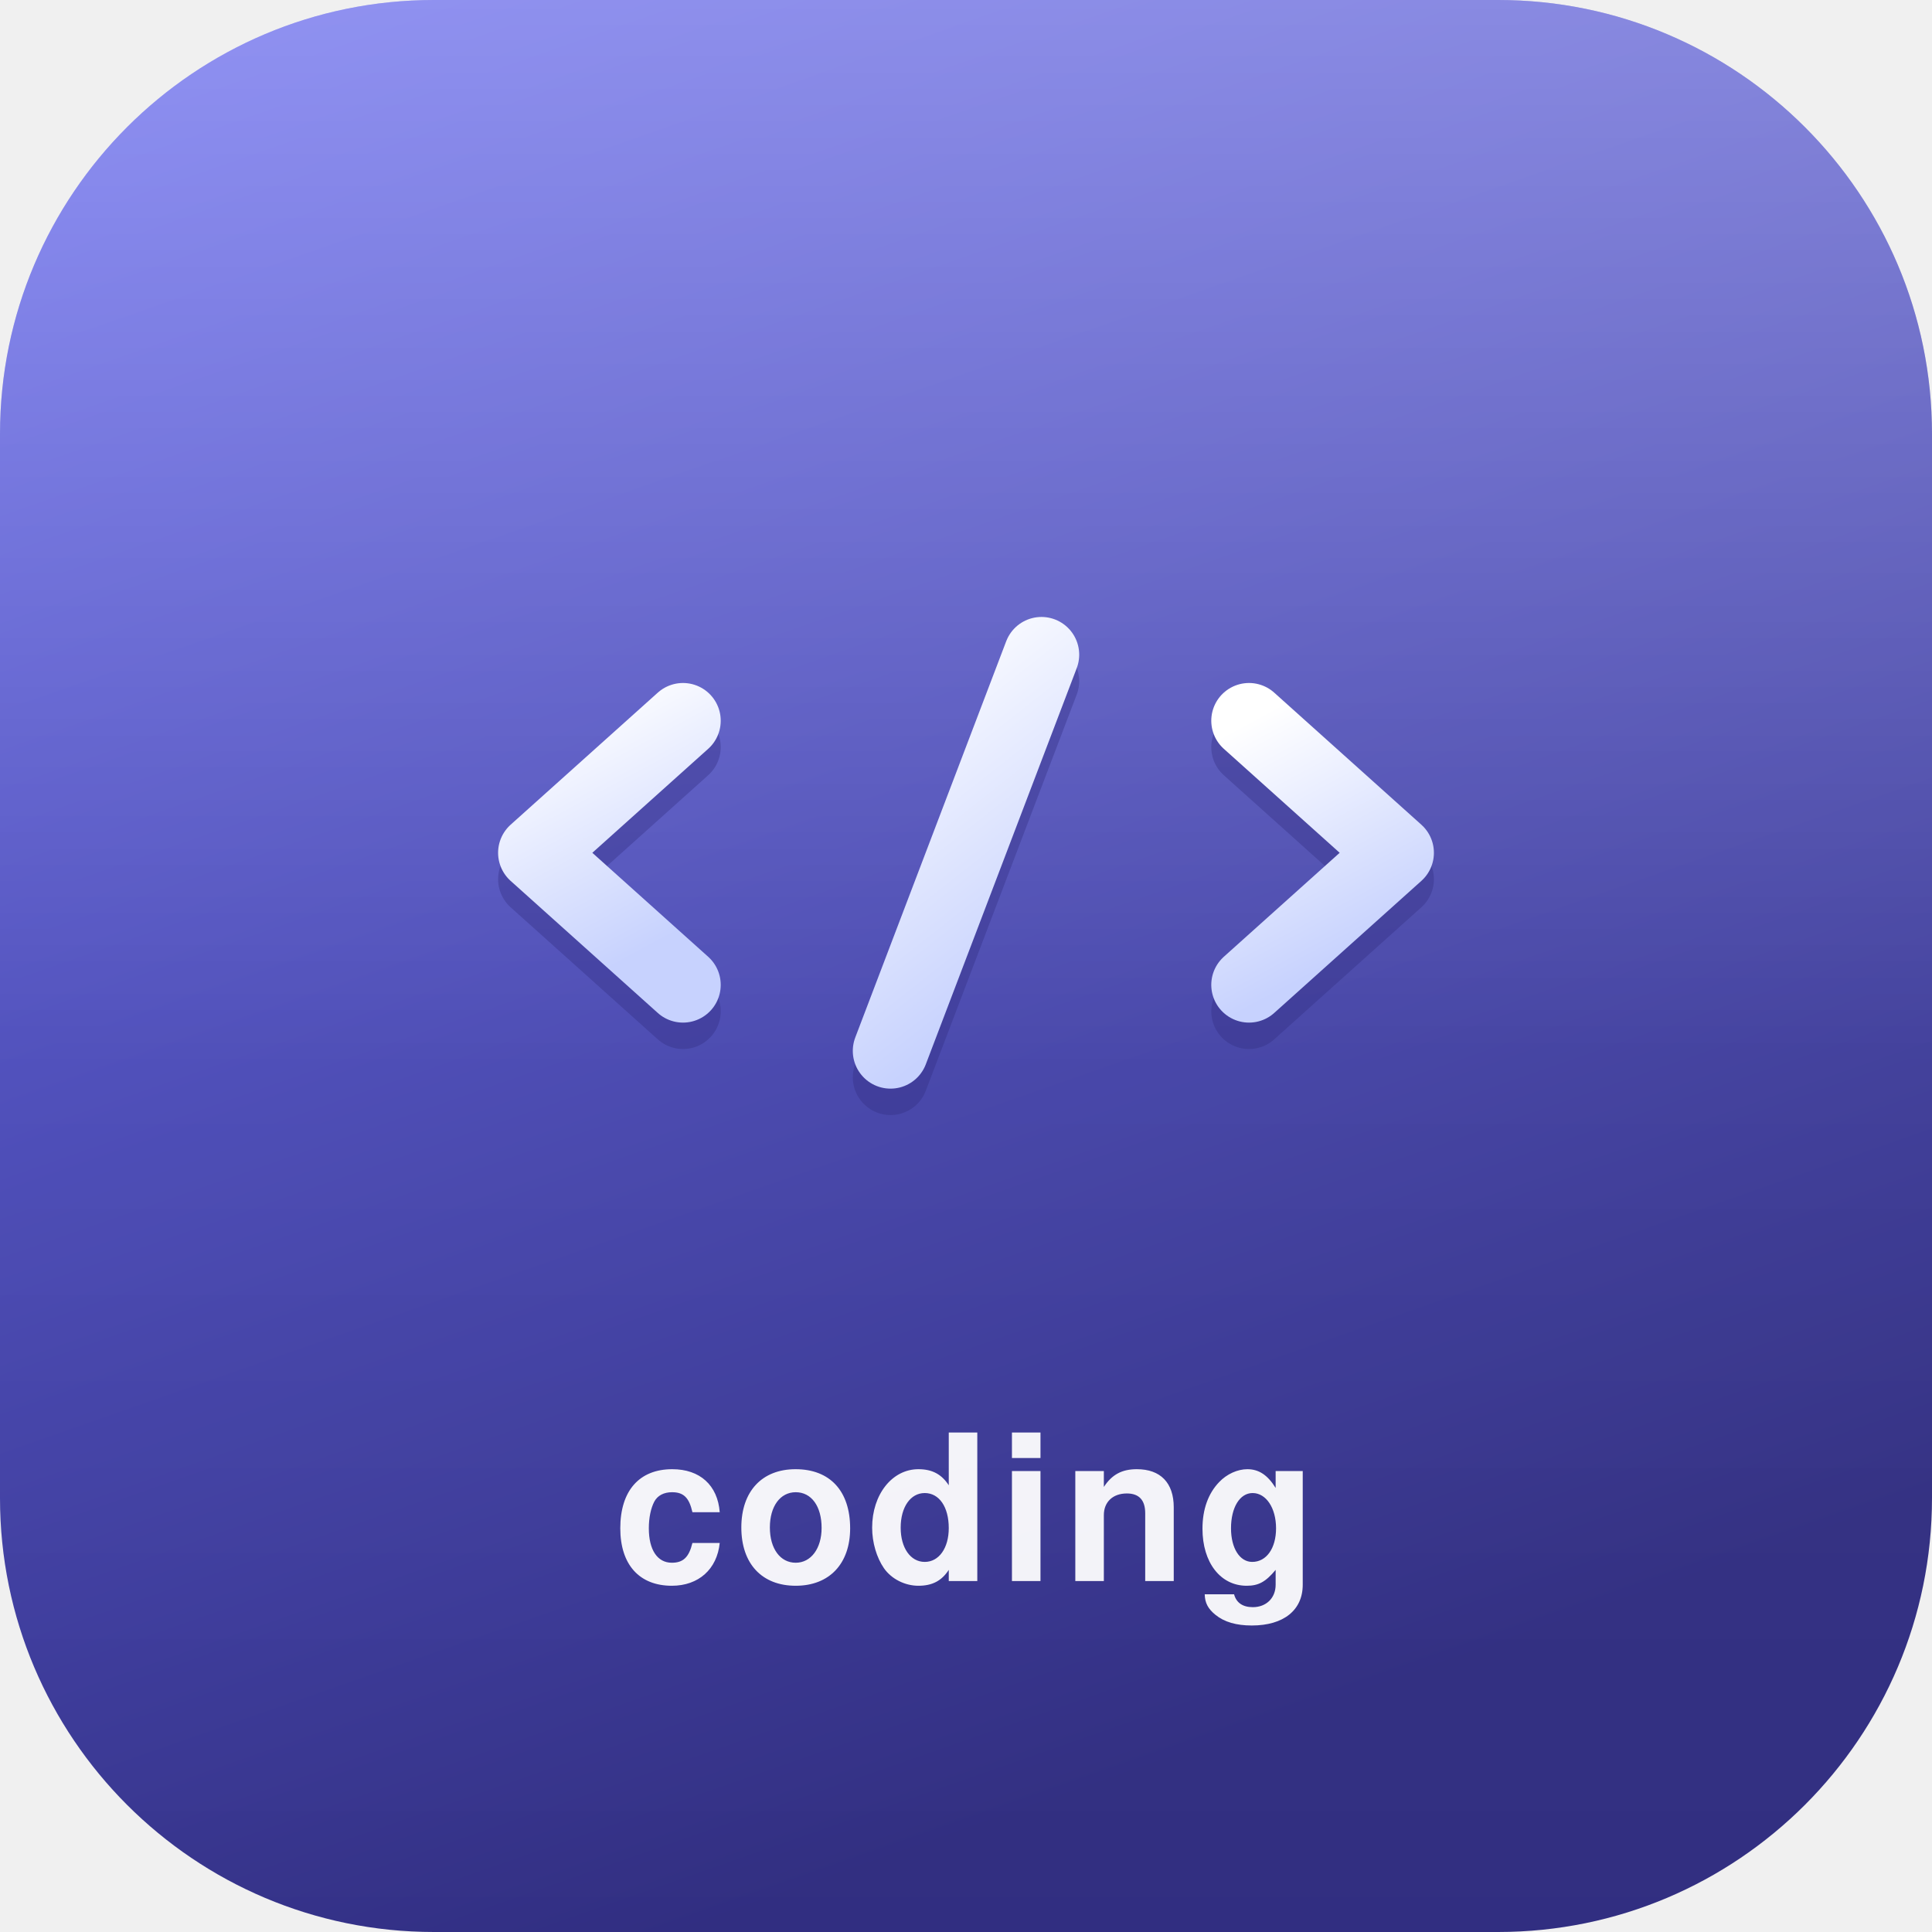
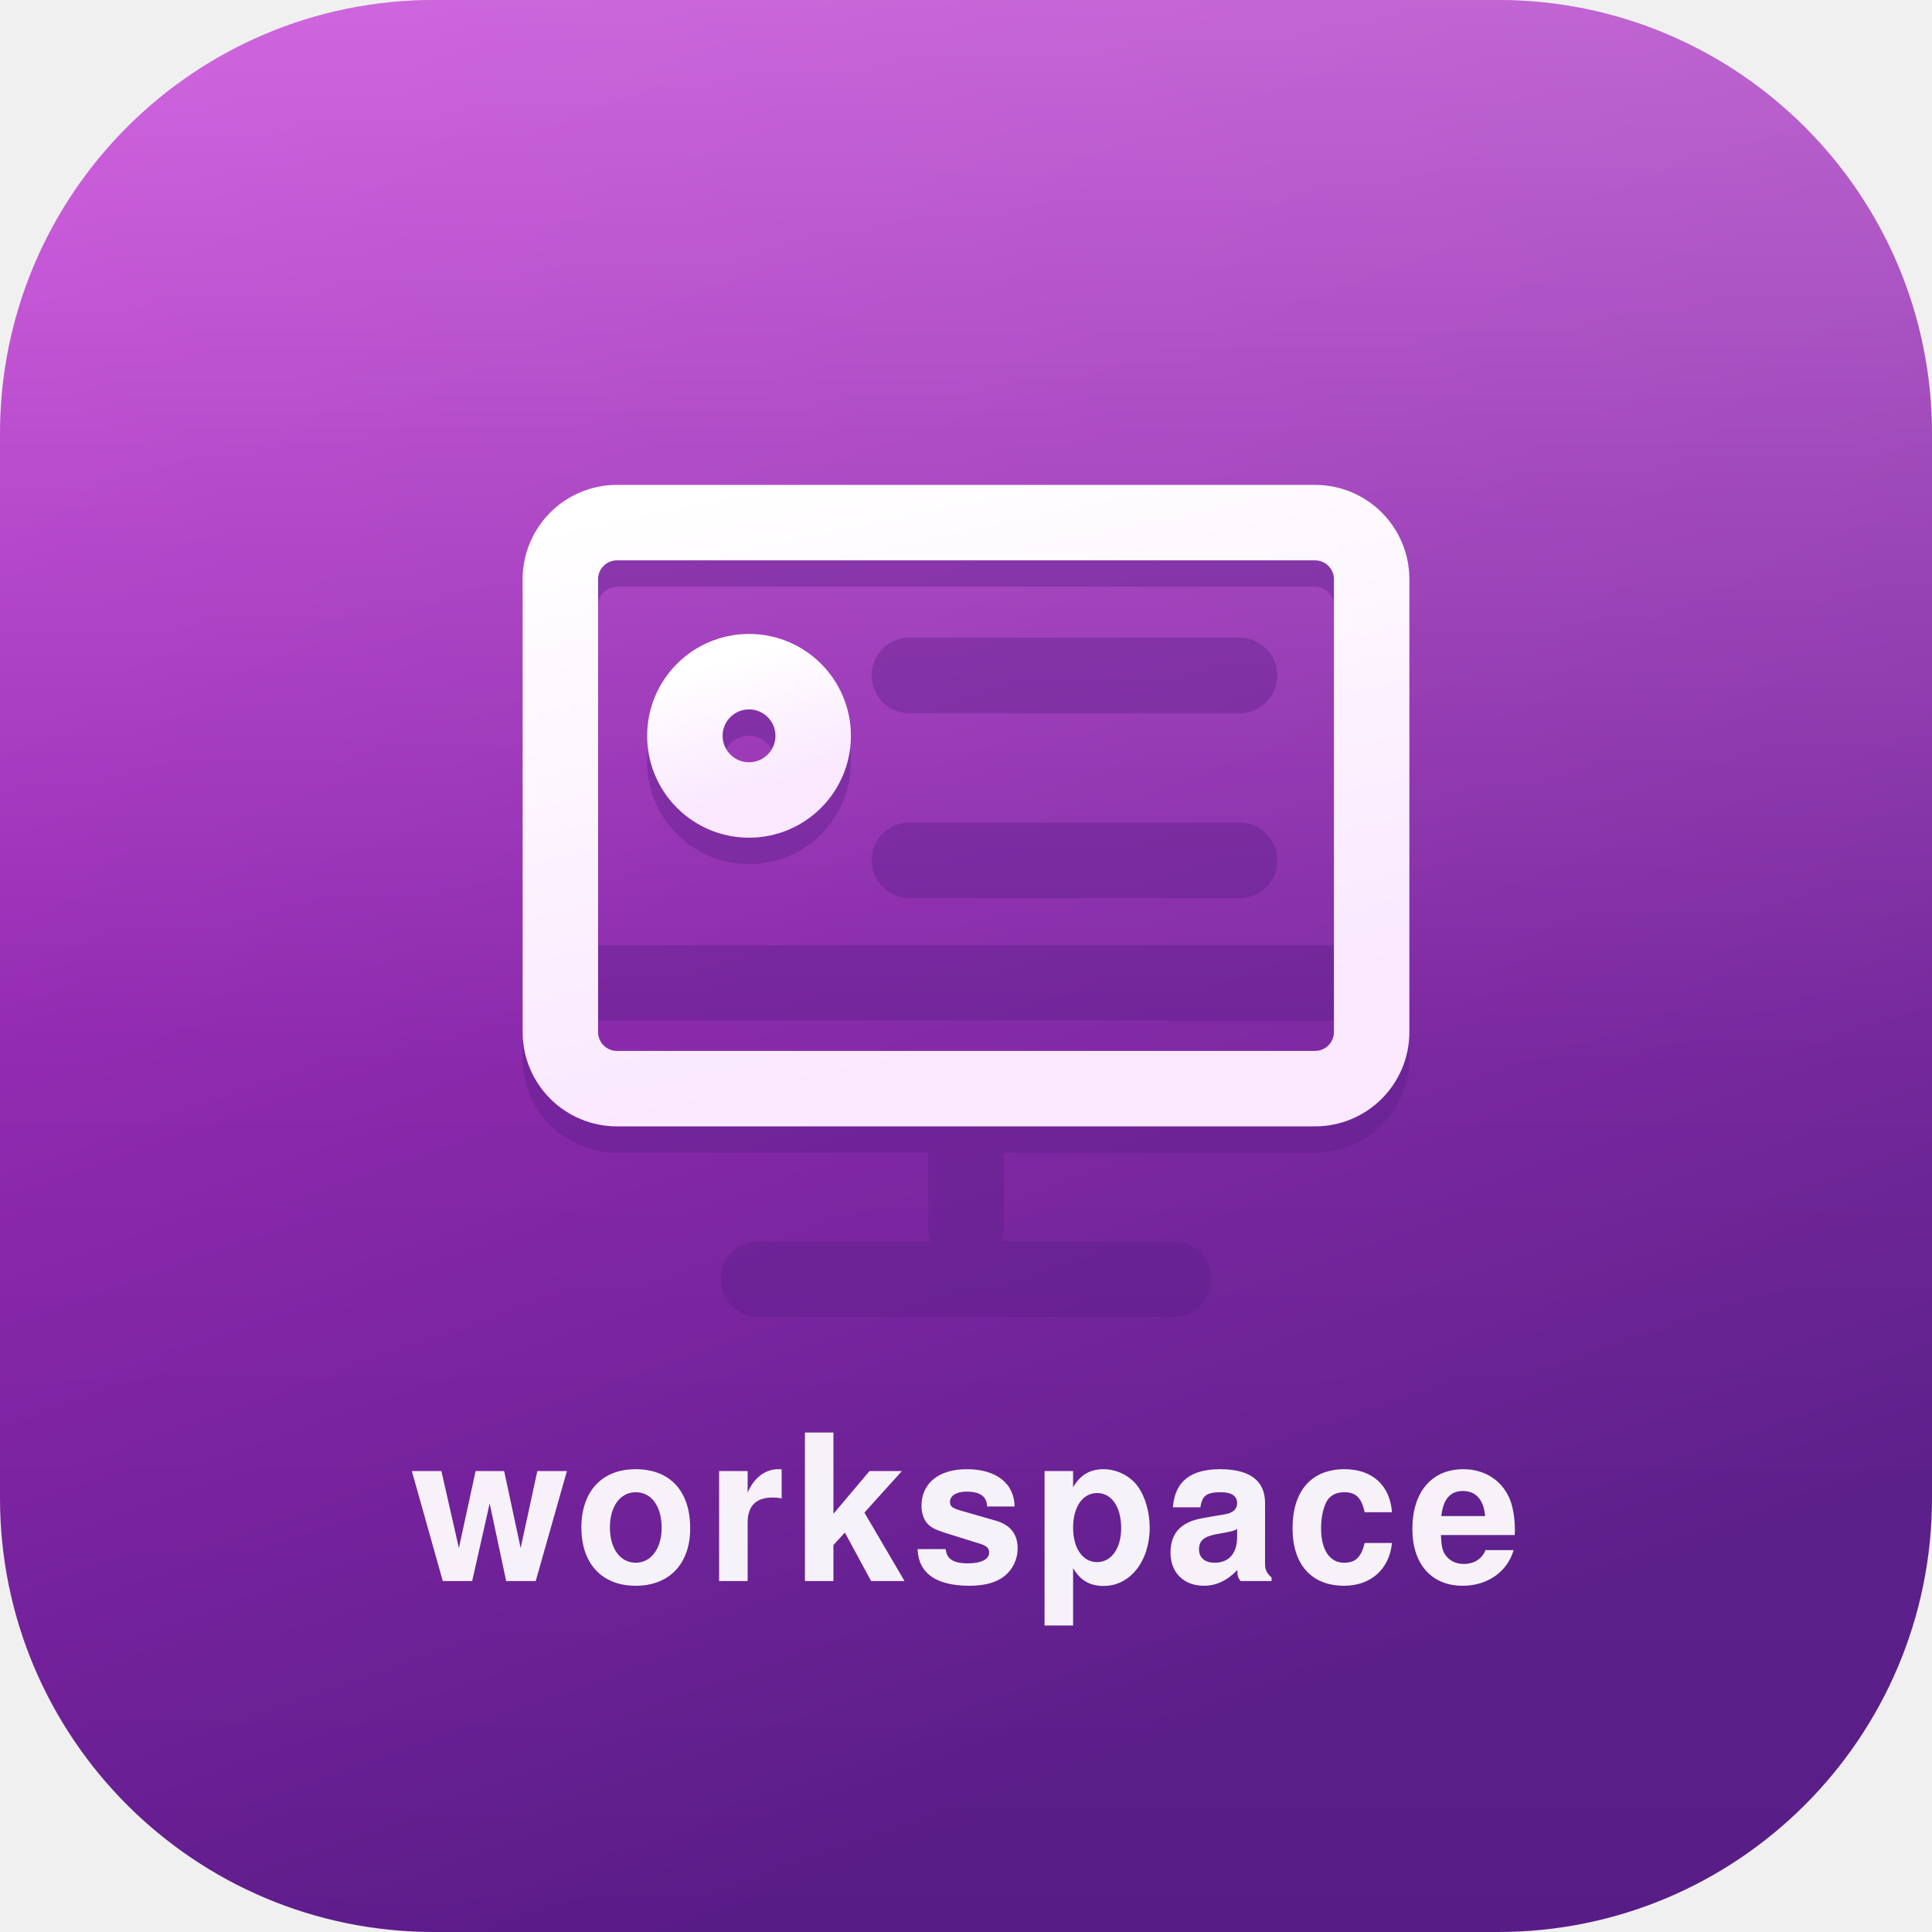
<svg xmlns="http://www.w3.org/2000/svg" width="1024" height="1024" viewBox="0 0 1024 1024">
  <defs>
    <linearGradient id="bg" x1="0" y1="0" x2="0.35" y2="1">
-       <stop offset="0" stop-color="#6366F1" />
-       <stop offset="1" stop-color="#312E81" />
+       <stop offset="0" stop-color="#C026D3" />
+       <stop offset="1" stop-color="#581C87" />
    </linearGradient>
    <linearGradient id="sheen" x1="0" y1="0" x2="0" y2="1">
      <stop offset="0" stop-color="#FFFFFF" stop-opacity="0.30" />
      <stop offset="0.55" stop-color="#FFFFFF" stop-opacity="0.04" />
      <stop offset="1" stop-color="#FFFFFF" stop-opacity="0" />
    </linearGradient>
    <linearGradient id="ink" x1="0" y1="0" x2="0.3" y2="1">
      <stop offset="0" stop-color="#FFFFFF" />
-       <stop offset="1" stop-color="#C7D2FE" />
+       <stop offset="1" stop-color="#FAE8FF" />
    </linearGradient>
  </defs>
  <rect width="1024" height="1024" rx="230" fill="url(#bg)" />
  <rect width="1024" height="1024" rx="230" fill="url(#sheen)" />
  <g transform="translate(512,452)" fill="none" stroke-width="40" stroke-linecap="round" stroke-linejoin="round">
-     <g stroke="#312E81" opacity="0.38" transform="translate(0,14)">
-       <polyline points="-150,-70 -228,0 -150,70" />
-       <line x1="-40" y1="105" x2="40" y2="-105" />
-       <polyline points="150,-70 228,0 150,70" />
+     <g stroke="#581C87" opacity="0.38" transform="translate(0,14)">
+       <rect x="-215" y="-175" width="430" height="300" rx="30" />
+       <line x1="-215" y1="55" x2="215" y2="55" />
+       <line x1="0" y1="125" x2="0" y2="185" />
+       <line x1="-110" y1="212" x2="110" y2="212" />
+       <circle cx="-115" cy="-62" r="34" />
+       <line x1="-30" y1="-10" x2="145" y2="-10" />
+       <line x1="-30" y1="-108" x2="145" y2="-108" />
    </g>
    <g stroke="url(#ink)">
-       <polyline points="-150,-70 -228,0 -150,70" />
-       <line x1="-40" y1="105" x2="40" y2="-105" />
-       <polyline points="150,-70 228,0 150,70" />
+       <rect x="-215" y="-175" width="430" height="300" rx="30" />
+       <line x1="-215" y1="55" x2="215" y2="55" />
+       <line x1="0" y1="125" x2="0" y2="185" />
+       <line x1="-110" y1="212" x2="110" y2="212" />
+       <circle cx="-115" cy="-62" r="34" />
+       <line x1="-30" y1="-10" x2="145" y2="-10" />
+       <line x1="-30" y1="-108" x2="145" y2="-108" />
    </g>
  </g>
-   <text x="512" y="838" text-anchor="middle" font-family="Helvetica Neue, Helvetica, Arial, sans-serif" font-size="108" font-weight="600" letter-spacing="4" fill="#FFFFFF" fill-opacity="0.94">coding</text>
+   <text x="512" y="838" text-anchor="middle" font-family="Helvetica Neue, Helvetica, Arial, sans-serif" font-size="108" font-weight="600" letter-spacing="4" fill="#FFFFFF" fill-opacity="0.94">workspace</text>
</svg>
